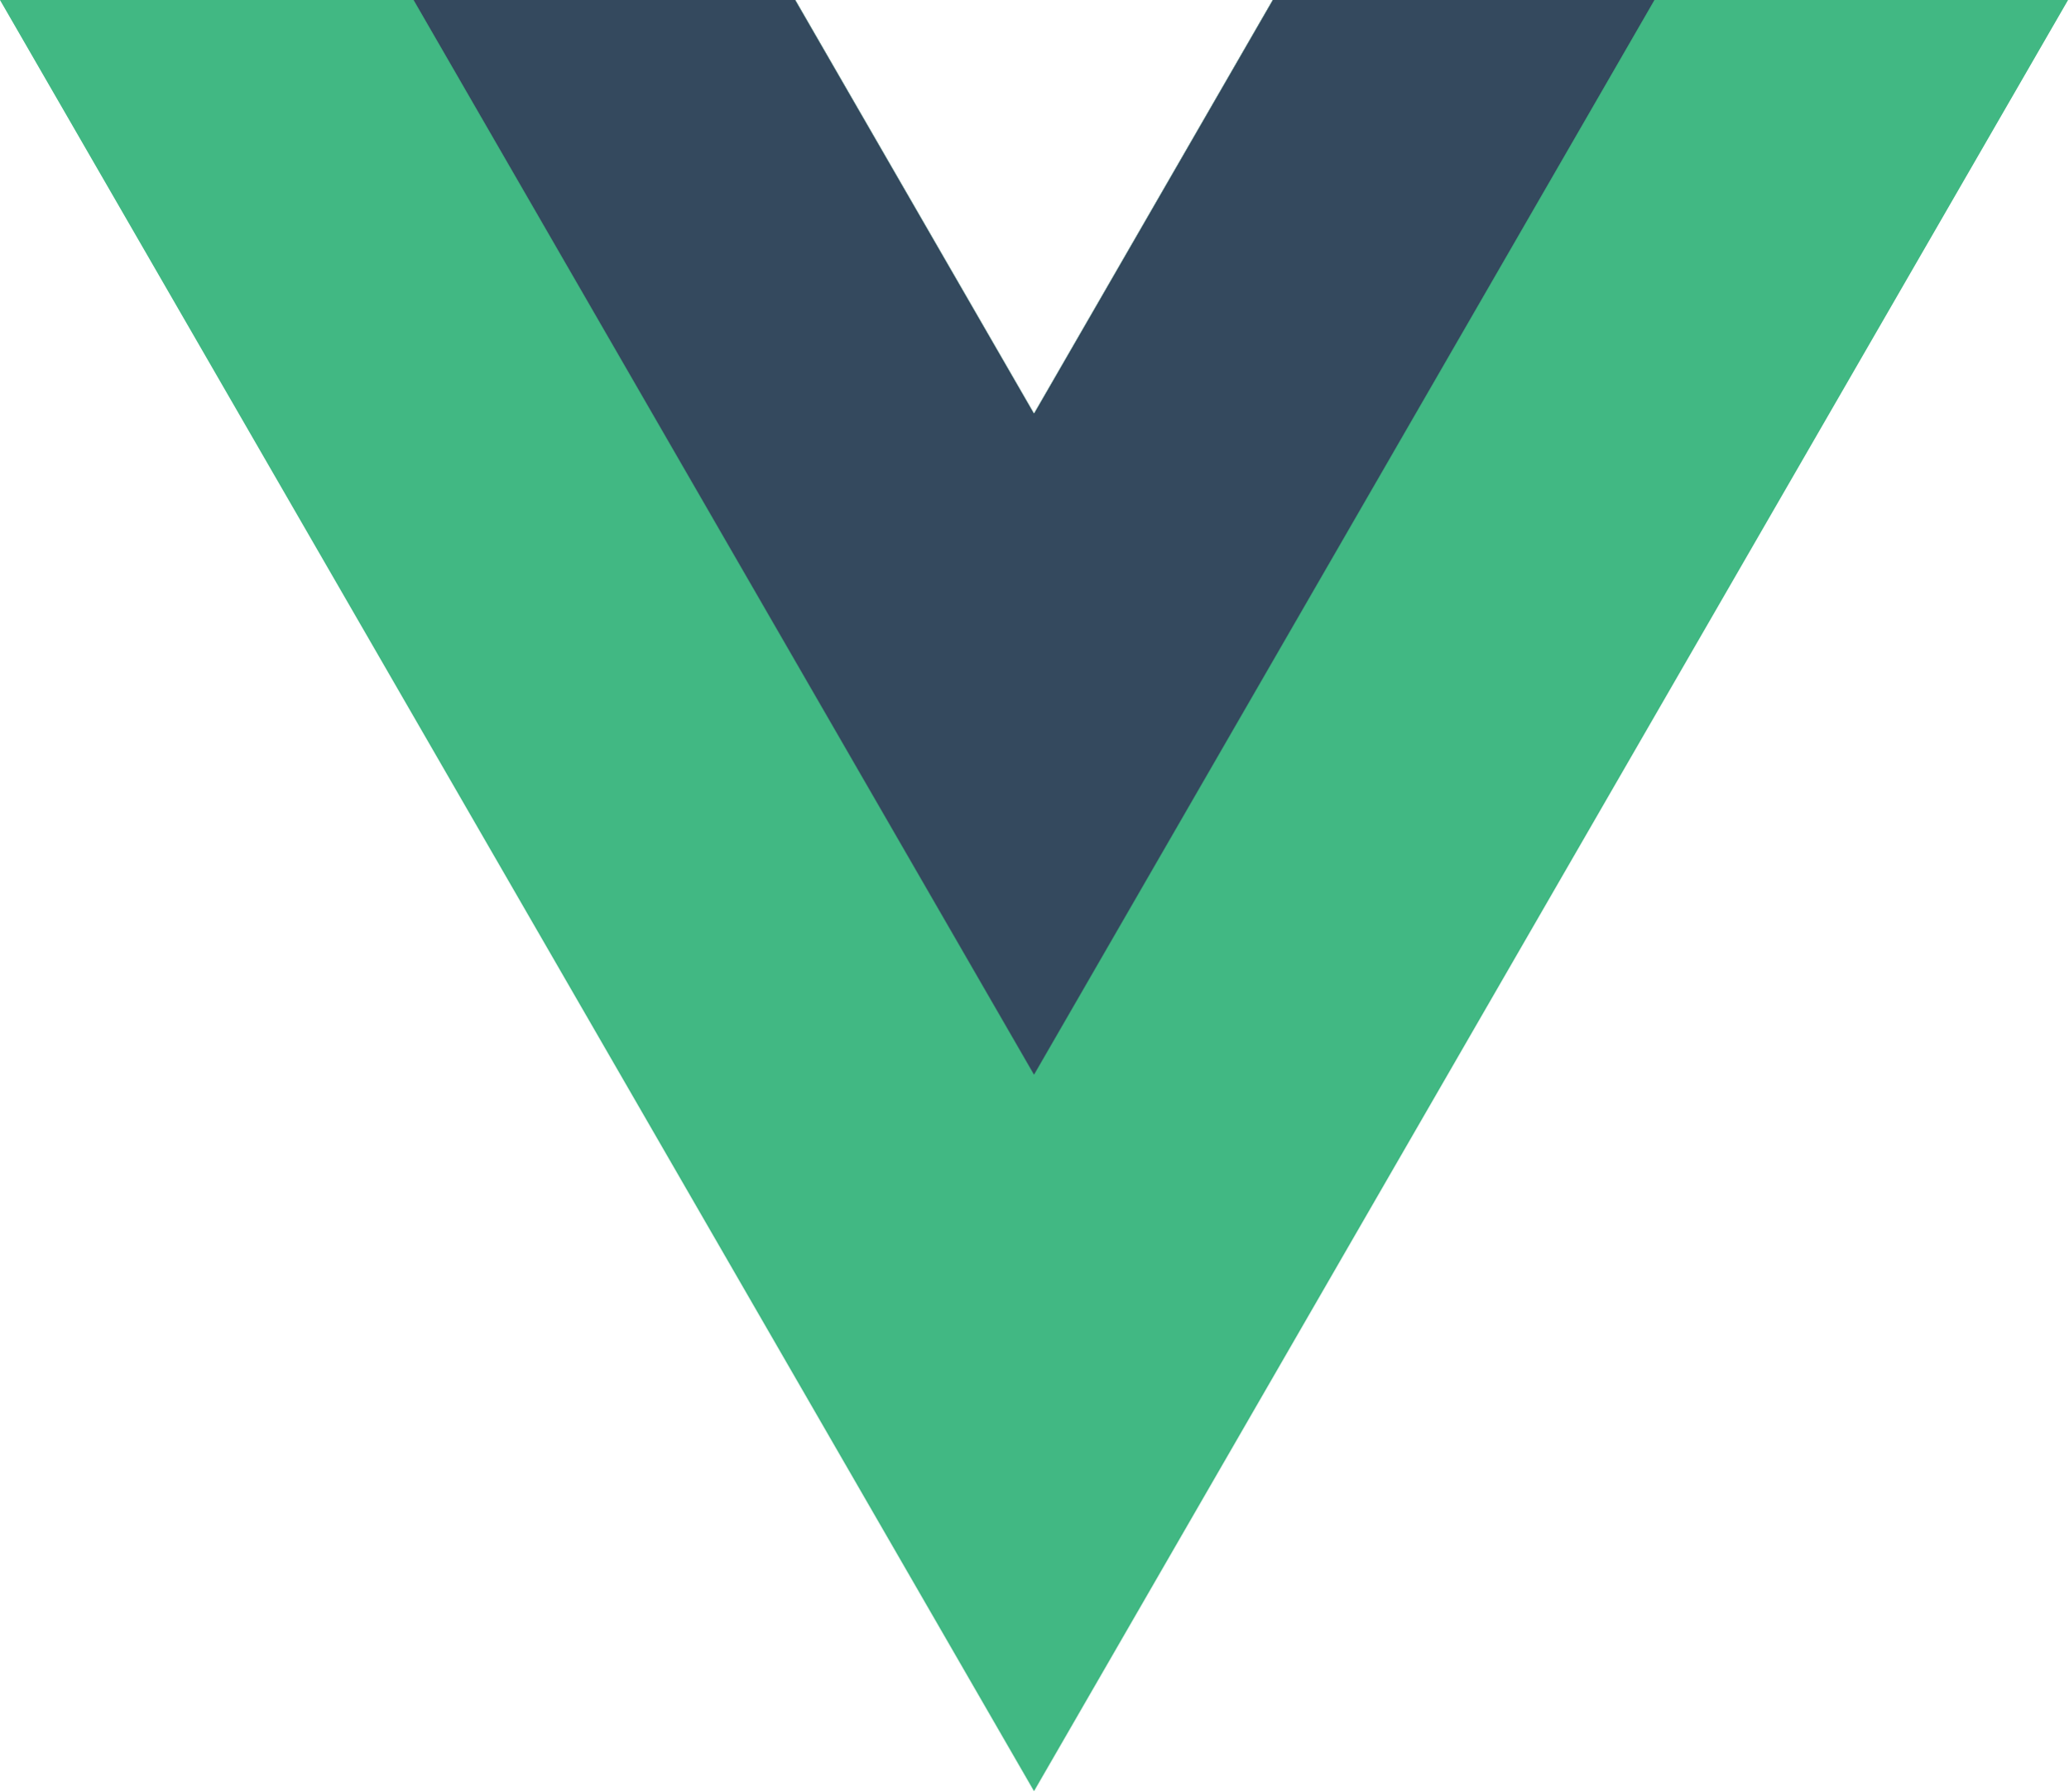
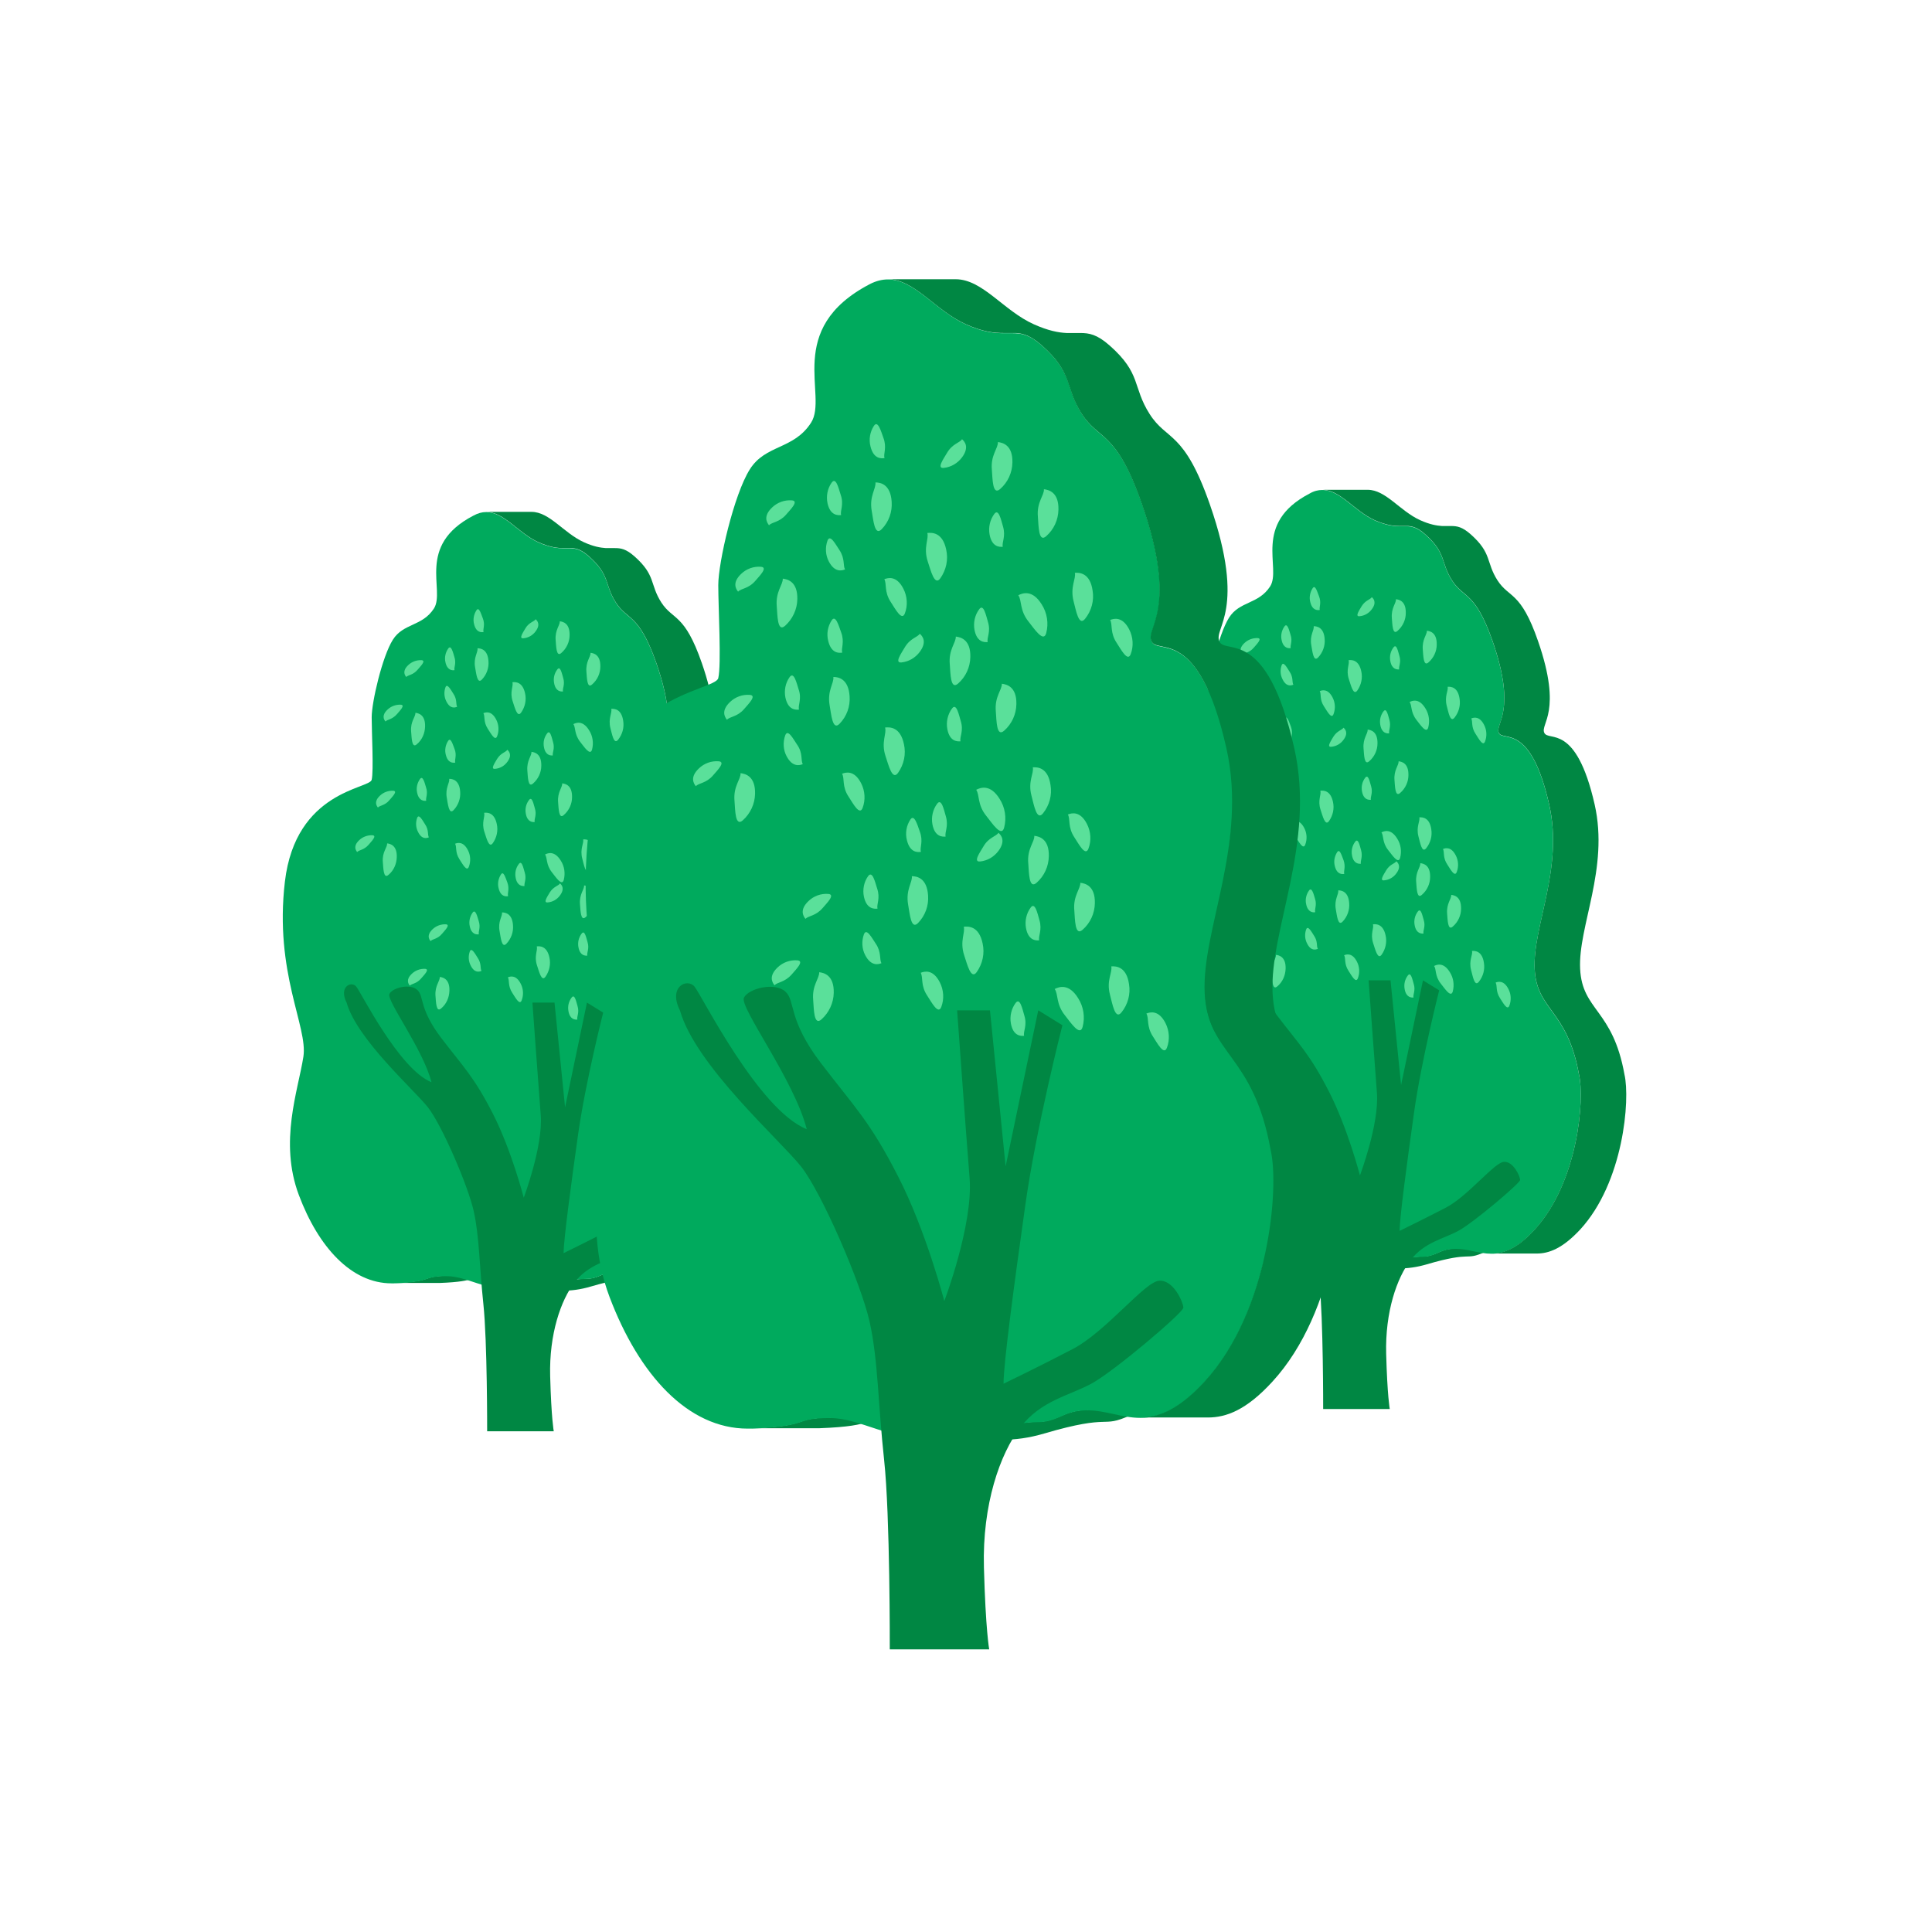
- <svg xmlns="http://www.w3.org/2000/svg" viewBox="0 0 261.76 226.69">
-   <path d="M161.096.001l-30.225 52.351L100.647.001H-.005l130.877 226.688L261.749.001z" fill="#41b883" />
-   <path d="M161.096.001l-30.225 52.351L100.647.001H52.346l78.526 136.01L209.398.001z" fill="#34495e" />
+ <svg xmlns="http://www.w3.org/2000/svg" t="1734759901433" class="icon" viewBox="0 0 1024 1024" version="1.1" p-id="25156" width="200" height="200">
+   <path d="M236.9 676.2H261c-13.5 0-6.2 3-28 3.8H207.6h1.3c21.8-0.8 14.5-3.8 28-3.8zM328.4 673.5h24.1c-2.7 0-5.6 0.5-8.7 1.9-10.8 4.9-6.1-0.7-30.7 6.5-5.4 1.6-10.3 2.2-14.8 2.2h-24.1c4.5 0 9.4-0.6 14.8-2.2 24.6-7.2 19.9-1.6 30.7-6.5 3.1-1.4 5.9-1.9 8.7-1.9z" fill="#008743" p-id="25157" />
+   <path d="M257.6 271.4c9.6 0 17 11.2 27.8 16.1 6.2 2.7 10.1 3.1 13.3 3.1h3.1c3.2 0 6 0.5 10.4 4.4 11.4 10.1 8 14.7 14.2 24.4 6.2 9.7 12.2 5.6 21.5 32.2 13.1 37.7 1.1 43.8 3.3 48.6 2.2 4.8 16.8-5.7 26.7 38 7.7 34-8.8 64.6-7.7 87.1 1.1 22.2 17.3 21.3 23.5 56 3.1 13.3-0.6 57.2-23.5 82.2-9.3 10.2-16.5 12.7-23 12.7-3.3 0-6.4-0.7-9.5-1.3-3.1-0.7-6.1-1.3-9.4-1.3-2.7 0-5.6 0.5-8.7 1.9-10.8 4.9-6.1-0.7-30.7 6.5-5.4 1.6-10.3 2.2-14.8 2.2-16 0-26.8-7.8-37.3-7.8-13.5 0-6.2 3-28 3.8h-1.3c-21.2 0-38.7-19.1-49.1-46.8-10.6-28.2-0.4-55.4 2.4-73.3 2.5-15.9-15.5-44.4-9.8-92.8 5.7-48.4 44.9-49.1 46-54 1.1-4.8 0-25 0-33.1 0-8.1 5.6-32.2 11.2-41.1 5.6-8.9 15.6-7 21.8-16.6 6.2-9.7-9.7-33.3 20.9-49.2 2.4-1.3 4.6-1.9 6.7-1.9z" fill="#00AA5D" p-id="25158" />
+   <path d="M417.8 581.2c-6.2-34.7-22.4-33.7-23.5-56-1.1-22.5 15.4-53.1 7.7-87.1-9.9-43.6-24.4-33.1-26.7-38-2.2-4.8 9.8-10.9-3.3-48.6-9.2-26.6-15.3-22.6-21.5-32.2-6.2-9.7-2.8-14.3-14.2-24.4-4.5-4-7.3-4.4-10.4-4.4h-4.8c-2.9-0.2-6.5-0.8-11.6-3.1-10.8-4.9-18.2-16.1-27.8-16.1h-24.1c9.6 0 17 11.2 27.8 16.1 6.2 2.7 10.1 3.1 13.3 3.1h4.5c2.6 0.2 5.2 1 9 4.4 11.4 10.1 8 14.7 14.2 24.4 6.2 9.7 12.2 5.6 21.5 32.2 13.1 37.7 1.1 43.8 3.3 48.6 2.2 4.8 16.8-5.7 26.7 38 7.7 34-8.8 64.6-7.7 87.1 1.1 22.2 17.3 21.3 23.5 56 3.1 13.3-0.6 57.2-23.5 82.2-9.3 10.2-16.5 12.7-23 12.7h24.1c6.4 0 13.6-2.6 23-12.7 22.9-25 26.6-68.9 23.5-82.2z" fill="#008743" p-id="25159" />
+   <path d="M220.2 377.8c1.7 0.2 5.3 1.1 5.1 7.3-0.1 3.6-1.6 7.1-4.4 9.4-2.7 2.4-2.7-3.6-3-6.9-0.4-5.2 2.3-7.5 2.3-9.8z m32.9-34.2c1.7 0 5.4 0.6 5.8 6.8 0.3 3.6-1 7.2-3.5 9.8-2.5 2.6-3-3.4-3.6-6.6-0.9-5.1 1.6-7.8 1.3-10z m18.5 18c1.7-0.2 5.4-0.2 6.7 5.9 0.8 3.5 0 7.2-2.1 10.2-2.1 2.9-3.4-2.9-4.5-6.1-1.6-4.9 0.5-7.8-0.1-10z m25.1-32.3c1.7 0.2 5.3 1 5.2 7.3 0 3.6-1.6 7.1-4.4 9.5-2.7 2.4-2.7-3.6-3-6.9-0.4-5.3 2.3-7.7 2.2-9.9zM313 346c1.7 0.2 5.3 1 5.2 7.3 0 3.6-1.6 7.1-4.4 9.5-2.7 2.4-2.7-3.6-3-6.9-0.4-5.3 2.3-7.7 2.2-9.9z m11 29.7c1.7-0.1 5.4 0.1 6.3 6.3 0.6 3.6-0.4 7.2-2.7 10.1-2.3 2.8-3.2-3.1-4.1-6.3-1.2-5.1 1-7.9 0.5-10.1z m-20.1 8.1c1.5-0.8 5-2.1 8.3 3.2 2 3.1 2.5 6.8 1.6 10.3-1 3.5-4.2-1.5-6.3-4.1-3.2-4.1-2.3-7.6-3.6-9.4z m32.6 8.7c1.4-0.6 4.4-1.3 6.8 3.4 1.4 2.7 1.6 5.9 0.5 8.8-1.1 2.9-3.4-1.6-5-4-2.4-3.7-1.3-6.6-2.3-8.2zM256.2 378c1.4-0.6 4.4-1.3 6.8 3.4 1.4 2.7 1.6 5.9 0.5 8.8-1.1 2.9-3.4-1.6-5-4-2.4-3.7-1.3-6.5-2.3-8.2z m-51.9 4.4c-0.8-1-2.2-3.2 1.1-6.3 1.9-1.8 4.4-2.7 7-2.6 2.6 0.2-0.5 3.2-2 5-2.5 2.9-5.1 2.8-6.1 3.9z m11-23.6c-0.8-1-2.2-3.2 1.1-6.3 1.9-1.8 4.4-2.7 7-2.6 2.6 0.2-0.5 3.2-2 5-2.4 2.9-5 2.8-6.1 3.9z m25.6-3.6c-1.2 0.2-3.9 0.1-4.8-4.2-0.6-2.5 0-5.2 1.5-7.3 1.5-2.1 2.5 2.1 3.2 4.4 1.2 3.5-0.3 5.6 0.1 7.1z m1.4 19.4c-1.2 0.5-3.7 1.2-5.7-2.8-1.2-2.3-1.4-5-0.5-7.5 0.9-2.4 2.9 1.4 4.2 3.4 2.1 3.1 1.2 5.5 2 6.9z m14-39.6c-1.2 0.2-3.9 0.3-5-4.1-0.7-2.5-0.2-5.2 1.2-7.4s2.5 2 3.4 4.2c1.4 3.6-0.1 5.7 0.4 7.3z m27.6-6.8c0.9 0.8 2.7 2.8 0 6.4-1.5 2.1-3.9 3.5-6.5 3.7-2.6 0.3-0.1-3.2 1.1-5.3 1.9-3.2 4.5-3.4 5.4-4.8z m14.5 38.3c-1.2 0.1-3.9 0-4.7-4.4-0.5-2.6 0.1-5.2 1.7-7.3 1.6-2.1 2.4 2.2 3.1 4.5 1.1 3.6-0.5 5.6-0.1 7.2z m-5.4 33.9c-1.2 0.1-3.9 0-4.7-4.4-0.5-2.6 0.1-5.2 1.7-7.3 1.6-2.1 2.4 2.2 3.1 4.5 1.1 3.6-0.4 5.6-0.1 7.2z m0 0M205.2 447c1.7 0.2 5.3 1.1 5.1 7.3-0.1 3.6-1.6 7.1-4.4 9.4-2.7 2.4-2.7-3.6-3-6.9-0.4-5.2 2.4-7.6 2.3-9.8z m32.9-34.2c1.7 0 5.4 0.6 5.8 6.8 0.3 3.6-1 7.2-3.5 9.8-2.5 2.6-3-3.4-3.6-6.6-0.9-5.2 1.6-7.8 1.3-10z m18.5 18c1.7-0.2 5.4-0.2 6.7 5.9 0.8 3.5 0 7.2-2.1 10.2-2.1 2.9-3.4-2.9-4.5-6.1-1.6-4.9 0.5-7.9-0.1-10z m25.1-32.3c1.7 0.2 5.3 1 5.2 7.3 0 3.6-1.6 7.1-4.4 9.5-2.7 2.4-2.7-3.6-3-6.9-0.4-5.3 2.3-7.7 2.2-9.9z m16.3 16.7c1.7 0.2 5.3 1 5.2 7.3 0 3.6-1.6 7.1-4.4 9.5-2.7 2.4-2.7-3.6-3-6.9-0.4-5.3 2.3-7.7 2.2-9.9z m11.1 29.7c1.7-0.1 5.4 0.1 6.3 6.3 0.6 3.6-0.4 7.2-2.7 10.1-2.3 2.8-3.2-3.1-4.1-6.3-1.3-5.1 0.9-7.9 0.5-10.1z m-20.2 8c1.5-0.8 5-2.1 8.3 3.2 2 3.1 2.5 6.8 1.6 10.3-1 3.5-4.2-1.5-6.3-4.1-3.2-4.1-2.3-7.5-3.6-9.4z m32.6 8.8c1.4-0.6 4.4-1.3 6.8 3.4 1.4 2.7 1.6 5.9 0.5 8.8-1.1 2.9-3.4-1.6-5-4-2.4-3.7-1.3-6.6-2.3-8.2z m-80.3-14.5c1.4-0.6 4.4-1.3 6.8 3.4 1.4 2.7 1.6 5.9 0.5 8.8-1.1 2.9-3.4-1.6-5-4-2.4-3.7-1.3-6.6-2.3-8.2z m-51.9 4.4c-0.8-1-2.2-3.2 1.1-6.3 1.9-1.8 4.4-2.7 7-2.6 2.6 0.2-0.5 3.2-2 5-2.5 2.9-5 2.7-6.1 3.9z m11-23.6c-0.8-1-2.2-3.2 1.1-6.3 1.9-1.8 4.4-2.7 7-2.6 2.6 0.2-0.5 3.2-2 5-2.4 2.9-5 2.7-6.1 3.9z m25.6-3.6c-1.2 0.2-3.9 0.1-4.8-4.2-0.6-2.5 0-5.2 1.5-7.3 1.5-2.1 2.5 2.1 3.2 4.4 1.2 3.4-0.3 5.6 0.1 7.1z m1.4 19.4c-1.2 0.5-3.7 1.2-5.7-2.8-1.2-2.3-1.4-5-0.5-7.5 0.9-2.4 2.9 1.4 4.2 3.4 2.1 3.1 1.2 5.5 2 6.9z m14-39.6c-1.2 0.2-3.9 0.3-5-4.1-0.7-2.5-0.2-5.2 1.2-7.4s2.5 2 3.4 4.2c1.4 3.6-0.1 5.7 0.4 7.3z m27.6-6.8c0.9 0.8 2.7 2.8 0 6.4-1.5 2.1-3.9 3.5-6.5 3.7-2.6 0.3-0.1-3.2 1.1-5.3 2-3.2 4.5-3.4 5.4-4.8z m14.5 38.3c-1.2 0.1-3.9 0-4.7-4.4-0.5-2.6 0.1-5.2 1.7-7.3 1.6-2.1 2.4 2.2 3.1 4.5 1.1 3.5-0.5 5.6-0.1 7.2z m-5.4 33.9c-1.2 0.1-3.9 0-4.7-4.4-0.5-2.6 0.1-5.2 1.7-7.3 1.6-2.1 2.4 2.2 3.1 4.5 1.1 3.5-0.4 5.6-0.1 7.2z m0 0M233.1 517.8c1.7 0.2 5.3 1.1 5.1 7.3-0.1 3.6-1.6 7.1-4.4 9.4-2.7 2.4-2.7-3.6-3-6.9-0.3-5.2 2.4-7.6 2.3-9.8z m33-34.2c1.7 0 5.4 0.6 5.8 6.8 0.3 3.6-1 7.2-3.5 9.8-2.5 2.6-3-3.4-3.6-6.6-1-5.2 1.5-7.8 1.3-10z m18.4 18c1.7-0.2 5.4-0.2 6.7 5.9 0.8 3.5 0 7.2-2.1 10.2-2.1 2.9-3.4-2.9-4.5-6.1-1.6-4.9 0.5-7.8-0.1-10z m25.1-32.3c1.7 0.2 5.3 1 5.2 7.3 0 3.6-1.6 7.1-4.4 9.5-2.7 2.4-2.7-3.6-3-6.9-0.4-5.3 2.3-7.7 2.2-9.9zM326 486c1.7 0.2 5.3 1 5.2 7.3 0 3.6-1.6 7.1-4.4 9.5-2.7 2.4-2.7-3.6-3-6.9-0.4-5.3 2.3-7.7 2.2-9.9z m11 29.7c1.7-0.1 5.4 0.1 6.3 6.3 0.6 3.6-0.4 7.2-2.7 10.1-2.3 2.8-3.2-3.1-4.1-6.3-1.3-5.1 1-7.9 0.5-10.1z m-20.1 8.1c1.5-0.8 5-2.1 8.3 3.2 2 3.1 2.5 6.8 1.6 10.3-1 3.5-4.2-1.5-6.3-4.1-3.3-4.2-2.3-7.6-3.6-9.4z m32.6 8.7c1.4-0.6 4.4-1.3 6.8 3.4 1.4 2.7 1.6 5.9 0.5 8.8-1.1 2.9-3.4-1.6-5-4-2.4-3.7-1.4-6.6-2.3-8.2zM269.2 518c1.4-0.6 4.4-1.3 6.8 3.4 1.4 2.7 1.6 5.9 0.5 8.8-1.1 2.9-3.4-1.6-5-4-2.4-3.7-1.4-6.6-2.3-8.2z m-52 4.4c-0.8-1-2.2-3.2 1.1-6.3 1.9-1.8 4.4-2.7 7-2.6 2.6 0.2-0.5 3.2-2 5-2.4 2.9-5 2.8-6.1 3.9z m11-23.6c-0.8-1-2.2-3.2 1.1-6.3 1.9-1.8 4.4-2.7 7-2.6 2.6 0.2-0.5 3.2-2 5-2.4 2.9-5 2.7-6.1 3.9z m25.6-3.6c-1.2 0.2-3.9 0.1-4.8-4.2-0.6-2.5 0-5.2 1.5-7.3 1.5-2.1 2.5 2.1 3.2 4.4 1.2 3.5-0.3 5.6 0.1 7.1z m1.4 19.4c-1.2 0.5-3.7 1.2-5.7-2.8-1.2-2.3-1.4-5-0.5-7.5 0.9-2.4 2.9 1.4 4.2 3.4 2.1 3.1 1.2 5.5 2 6.9z m14.1-39.6c-1.2 0.2-3.9 0.3-5-4.1-0.7-2.5-0.2-5.2 1.2-7.4s2.5 2 3.4 4.2c1.3 3.6-0.1 5.7 0.4 7.3z m27.5-6.8c0.9 0.8 2.7 2.8 0 6.4-1.5 2.1-3.9 3.5-6.5 3.7-2.6 0.3-0.1-3.2 1.1-5.3 2-3.2 4.6-3.4 5.4-4.8z m14.5 38.3c-1.2 0.1-3.9 0-4.7-4.4-0.5-2.6 0.1-5.2 1.7-7.3 1.6-2.1 2.4 2.2 3.1 4.5 1.1 3.6-0.5 5.6-0.1 7.2z m-5.3 33.9c-1.2 0.1-3.9 0-4.7-4.4-0.5-2.6 0.1-5.2 1.7-7.3 1.6-2.1 2.4 2.2 3.1 4.5 1.1 3.6-0.5 5.6-0.1 7.2z m0 0" fill="#5AE09A" p-id="25160" />
+   <path d="M277.6 634.8s10.3-27.3 9-43.8c-1.3-16.5-4.4-59.6-4.4-59.6h11.7l5.6 55.5 11.6-55.5 8.6 5.3s-9.4 36.9-13.3 64.6c-3.9 27.7-7.6 55.6-7.7 62.9 0 0 12.5-6.1 24.5-12.3 11.9-6.2 25.7-24 30.8-24.3 5.1-0.3 8.6 7.8 8.6 9.6 0 1.7-24.8 22.7-32.8 27-8 4.3-17.9 6-25.2 15.4-7.3 9.4-13.6 27.5-13 49.8 0.6 22.3 1.9 29.2 1.9 29.2h-35.3s0.1-47.6-2-67.4c-2.1-19.7-2.1-35.7-5.1-49.2-3-13.5-16.9-45.7-24.3-55.1-7.4-9.4-37.5-35.9-43.1-55.5-4.3-8.5 2.6-11.6 5.1-8.5 2.6 3.1 22.7 43.8 39.9 50.7-4.5-17.6-24-43.3-22.3-46.8 1.7-3.4 11.1-5.6 14.8-2.1 3.7 3.4 0.7 9.7 12.7 25.5 12 15.7 17.3 20.5 27.3 40 9.9 19.4 16.4 44.6 16.4 44.6z m0 0" fill="#008743" p-id="25161" />
+   <path d="M680.1 664.5h24.1c-13.5 0-6.2 3-28 3.8H650.8h1.3c21.8-0.8 14.5-3.8 28-3.8zM771.6 661.7h24.1c-2.7 0-5.6 0.5-8.7 1.9-10.8 4.9-6.1-0.7-30.7 6.5-5.4 1.6-10.3 2.2-14.8 2.2h-24.1c4.5 0 9.4-0.6 14.8-2.2 24.6-7.2 19.9-1.6 30.7-6.5 3.1-1.4 5.9-1.9 8.7-1.9z" fill="#008743" p-id="25162" />
+   <path d="M700.8 259.7c9.6 0 17 11.2 27.8 16.1 6.2 2.7 10.1 3.1 13.3 3.1h3.1c3.2 0 6 0.5 10.4 4.4 11.4 10.1 8 14.7 14.2 24.4 6.2 9.7 12.2 5.6 21.5 32.2 13.1 37.7 1.1 43.8 3.3 48.6 2.2 4.8 16.8-5.7 26.7 38 7.7 34-8.8 64.6-7.7 87.1 1.1 22.2 17.3 21.3 23.5 56 3.1 13.3-0.6 57.2-23.5 82.2-9.3 10.2-16.5 12.7-23 12.7-3.3 0-6.4-0.7-9.5-1.3-3.1-0.7-6.1-1.3-9.4-1.3-2.7 0-5.6 0.5-8.7 1.9-10.8 4.9-6.1-0.7-30.7 6.5-5.4 1.6-10.3 2.2-14.8 2.2-16 0-26.8-7.8-37.3-7.8-13.5 0-6.2 3-28 3.8h-1.3c-21.2 0-38.7-19.1-49.1-46.8-10.6-28.2-0.4-55.4 2.4-73.3 2.5-15.9-15.5-44.4-9.8-92.8 5.7-48.4 44.9-49.1 46-54 1.1-4.8 0-25 0-33.1 0-8.1 5.6-32.2 11.2-41.1 5.6-8.9 15.6-7 21.8-16.6 6.2-9.7-9.7-33.3 20.9-49.2 2.4-1.4 4.6-1.9 6.7-1.9z" fill="#00AA5D" p-id="25163" />
+   <path d="M861 569.5c-6.2-34.7-22.4-33.7-23.5-56-1.1-22.5 15.4-53.1 7.7-87.1-9.9-43.6-24.4-33.1-26.7-38-2.2-4.8 9.8-10.9-3.3-48.6-9.2-26.6-15.3-22.6-21.5-32.2-6.2-9.7-2.8-14.3-14.2-24.4-4.5-4-7.3-4.4-10.4-4.4h-4.8c-2.9-0.2-6.5-0.8-11.6-3.1-10.8-4.9-18.2-16.1-27.8-16.1h-24.1c9.6 0 17 11.2 27.8 16.1 6.2 2.7 10.1 3.1 13.3 3.1h4.5c2.6 0.2 5.2 1 9 4.4 11.4 10.1 8 14.7 14.2 24.4 6.2 9.7 12.2 5.6 21.5 32.2 13.1 37.7 1.1 43.8 3.3 48.6 2.2 4.8 16.8-5.7 26.7 38 7.7 34-8.8 64.6-7.7 87.1 1.1 22.2 17.3 21.3 23.5 56 3.1 13.3-0.6 57.2-23.5 82.2-9.3 10.2-16.5 12.7-23 12.7h24.1c6.4 0 13.6-2.6 23-12.7 23-25 26.6-68.9 23.5-82.2z" fill="#008743" p-id="25164" />
+   <path d="M663.4 366.1c1.7 0.2 5.3 1.1 5.1 7.3-0.1 3.6-1.6 7.1-4.4 9.4-2.7 2.4-2.7-3.6-3-6.9-0.4-5.2 2.4-7.6 2.3-9.8z m32.9-34.2c1.7 0 5.4 0.6 5.8 6.8 0.3 3.6-1 7.2-3.5 9.8-2.5 2.6-3-3.4-3.6-6.6-0.9-5.2 1.6-7.8 1.3-10z m18.5 18c1.7-0.2 5.4-0.2 6.7 5.9 0.8 3.5 0 7.2-2.1 10.2-2.1 2.9-3.4-2.9-4.5-6.1-1.6-4.9 0.5-7.8-0.1-10z m25.1-32.3c1.7 0.2 5.3 1 5.2 7.3 0 3.6-1.6 7.1-4.4 9.5-2.7 2.4-2.7-3.6-3-6.9-0.4-5.3 2.3-7.7 2.2-9.9z m16.4 16.7c1.7 0.2 5.3 1 5.2 7.3 0 3.6-1.6 7.1-4.4 9.5-2.7 2.4-2.7-3.6-3-6.9-0.4-5.3 2.2-7.7 2.2-9.9z m11 29.7c1.7-0.1 5.4 0.1 6.3 6.3 0.6 3.6-0.4 7.2-2.7 10.1-2.3 2.8-3.2-3.1-4.1-6.3-1.3-5.1 0.9-7.9 0.5-10.1z m-20.2 8.1c1.5-0.8 5-2.1 8.3 3.2 2 3.1 2.5 6.8 1.6 10.3-1 3.5-4.2-1.5-6.3-4.1-3.2-4.2-2.2-7.6-3.6-9.4z m32.7 8.7c1.4-0.6 4.4-1.3 6.8 3.4 1.4 2.7 1.6 5.9 0.5 8.8-1.1 2.9-3.4-1.6-5-4-2.5-3.7-1.4-6.6-2.3-8.2z m-80.3-14.5c1.4-0.6 4.4-1.3 6.8 3.4 1.4 2.7 1.6 5.9 0.5 8.8-1.1 2.9-3.4-1.6-5-4-2.5-3.7-1.4-6.6-2.3-8.2z m-52 4.4c-0.8-1-2.2-3.2 1.1-6.3 1.9-1.8 4.4-2.7 7-2.6 2.6 0.2-0.5 3.2-2 5-2.5 2.9-5 2.8-6.1 3.9z m11-23.6c-0.8-1-2.2-3.2 1.1-6.3 1.9-1.8 4.4-2.7 7-2.6 2.6 0.2-0.5 3.2-2 5-2.4 2.9-5 2.7-6.1 3.9z m25.6-3.6c-1.2 0.2-3.9 0.1-4.8-4.2-0.6-2.5 0-5.2 1.5-7.3 1.5-2.1 2.5 2.1 3.2 4.4 1.2 3.5-0.3 5.6 0.1 7.1z m1.4 19.4c-1.2 0.5-3.7 1.2-5.7-2.8-1.2-2.3-1.4-5-0.5-7.5 0.9-2.4 2.9 1.4 4.2 3.4 2.1 3.1 1.2 5.5 2 6.9z m14-39.6c-1.2 0.2-3.9 0.3-5-4.1-0.7-2.5-0.2-5.2 1.2-7.4s2.5 2 3.4 4.2c1.4 3.6 0 5.7 0.4 7.3z m27.6-6.8c0.9 0.8 2.7 2.8 0 6.4-1.5 2.1-3.9 3.5-6.5 3.7-2.6 0.3-0.1-3.2 1.1-5.3 2-3.2 4.5-3.4 5.4-4.8z m14.5 38.3c-1.2 0.1-3.9 0-4.7-4.4-0.5-2.6 0.1-5.2 1.7-7.3 1.6-2.1 2.4 2.2 3.1 4.5 1.1 3.6-0.5 5.6-0.1 7.2z m-5.3 33.9c-1.2 0.1-3.9 0-4.7-4.4-0.5-2.6 0.1-5.2 1.7-7.3 1.6-2.1 2.4 2.2 3.1 4.5 1 3.6-0.5 5.6-0.1 7.2z m0 0M648.4 435.3c1.7 0.2 5.3 1.1 5.1 7.3-0.1 3.6-1.6 7.1-4.4 9.4-2.7 2.4-2.7-3.6-3-6.9-0.3-5.2 2.4-7.6 2.3-9.8z m32.9-34.2c1.7 0 5.4 0.6 5.8 6.8 0.3 3.6-1 7.2-3.5 9.8-2.5 2.6-3-3.4-3.6-6.6-0.9-5.2 1.6-7.8 1.3-10z m18.5 18c1.7-0.2 5.4-0.2 6.7 5.9 0.8 3.5 0 7.2-2.1 10.2-2.1 2.9-3.4-2.9-4.5-6.1-1.6-4.9 0.5-7.9-0.1-10z m25.1-32.4c1.7 0.2 5.3 1 5.2 7.3 0 3.6-1.6 7.1-4.4 9.5-2.7 2.4-2.7-3.6-3-6.9-0.4-5.3 2.3-7.6 2.2-9.9z m16.4 16.8c1.7 0.2 5.3 1 5.2 7.3 0 3.6-1.6 7.1-4.4 9.5-2.7 2.4-2.7-3.6-3-6.9-0.4-5.3 2.3-7.7 2.2-9.9z m11 29.7c1.7-0.1 5.4 0.1 6.3 6.3 0.6 3.6-0.4 7.2-2.7 10.1-2.3 2.8-3.2-3.1-4.1-6.3-1.3-5.1 0.9-7.9 0.5-10.1z m-20.1 8c1.5-0.8 5-2.1 8.3 3.2 2 3.1 2.5 6.8 1.6 10.3-1 3.5-4.2-1.5-6.3-4.1-3.3-4.1-2.3-7.6-3.6-9.4z m32.6 8.8c1.4-0.6 4.4-1.3 6.8 3.4 1.4 2.7 1.6 5.9 0.5 8.8-1.1 2.9-3.4-1.6-5-4-2.5-3.7-1.4-6.6-2.3-8.2z m-80.3-14.5c1.4-0.6 4.4-1.3 6.8 3.4 1.4 2.7 1.6 5.9 0.5 8.8-1.1 2.9-3.4-1.6-5-4-2.5-3.7-1.4-6.6-2.3-8.2z m-52 4.4c-0.8-1-2.2-3.2 1.1-6.3 1.9-1.8 4.4-2.7 7-2.6 2.6 0.2-0.5 3.2-2 5-2.4 2.9-5 2.7-6.1 3.9z m11-23.6c-0.8-1-2.2-3.2 1.1-6.3 1.9-1.8 4.4-2.7 7-2.6 2.6 0.2-0.5 3.2-2 5-2.4 2.9-5 2.7-6.1 3.9z m25.6-3.6c-1.2 0.2-3.9 0.1-4.8-4.2-0.6-2.5 0-5.2 1.5-7.3 1.5-2.1 2.5 2.1 3.2 4.4 1.2 3.4-0.3 5.5 0.1 7.1z m1.4 19.3c-1.2 0.5-3.7 1.2-5.7-2.8-1.2-2.3-1.4-5-0.5-7.5 0.9-2.4 2.9 1.4 4.2 3.4 2.1 3.1 1.2 5.6 2 6.9z m14.1-39.6c-1.2 0.2-3.9 0.3-5-4.1-0.7-2.5-0.2-5.2 1.2-7.4s2.5 2 3.4 4.2c1.3 3.6-0.1 5.8 0.4 7.3z m27.5-6.7c0.9 0.8 2.7 2.8 0 6.4-1.5 2.1-3.9 3.5-6.5 3.7-2.6 0.3-0.1-3.2 1.1-5.3 2-3.2 4.5-3.5 5.4-4.8z m14.5 38.2c-1.2 0.1-3.9 0-4.7-4.4-0.5-2.6 0.1-5.2 1.7-7.3 1.6-2.1 2.4 2.2 3.1 4.5 1.1 3.6-0.5 5.7-0.1 7.2z m-5.3 33.9c-1.2 0.1-3.9 0-4.7-4.4-0.5-2.6 0.1-5.2 1.7-7.3 1.6-2.1 2.4 2.2 3.1 4.5 1 3.6-0.5 5.7-0.1 7.2z m0 0M676.3 506.1c1.7 0.2 5.3 1.1 5.1 7.3-0.1 3.6-1.6 7.1-4.4 9.4-2.7 2.4-2.7-3.6-3-6.9-0.3-5.2 2.4-7.6 2.3-9.8z m33-34.2c1.7 0 5.4 0.6 5.8 6.8 0.3 3.6-1 7.2-3.5 9.8-2.5 2.6-3-3.4-3.6-6.6-0.9-5.2 1.6-7.8 1.3-10z m18.4 18c1.7-0.2 5.4-0.2 6.7 5.9 0.8 3.5 0 7.2-2.1 10.2-2.1 2.9-3.4-2.9-4.5-6.1-1.6-4.9 0.5-7.9-0.1-10z m25.1-32.4c1.7 0.2 5.3 1 5.2 7.3 0 3.6-1.6 7.1-4.4 9.5-2.7 2.4-2.7-3.6-3-6.9-0.4-5.3 2.3-7.6 2.2-9.9z m16.4 16.8c1.7 0.2 5.3 1 5.2 7.3 0 3.6-1.6 7.1-4.4 9.5-2.7 2.4-2.7-3.6-3-6.9-0.4-5.3 2.3-7.7 2.2-9.9z m11 29.7c1.7-0.1 5.4 0.1 6.3 6.3 0.6 3.6-0.4 7.2-2.7 10.1-2.3 2.8-3.2-3.1-4.1-6.3-1.3-5.1 1-7.9 0.5-10.1z m-20.1 8c1.5-0.8 5-2.1 8.3 3.2 2 3.1 2.5 6.8 1.6 10.3-1 3.5-4.2-1.5-6.3-4.1-3.3-4.1-2.3-7.6-3.6-9.4z m32.6 8.8c1.4-0.6 4.4-1.3 6.8 3.4 1.4 2.7 1.6 5.9 0.5 8.8-1.1 2.9-3.4-1.6-5-4-2.4-3.7-1.3-6.6-2.3-8.2z m-80.3-14.5c1.4-0.6 4.4-1.3 6.8 3.4 1.4 2.7 1.6 5.9 0.5 8.8-1.1 2.9-3.4-1.6-5-4-2.4-3.7-1.3-6.6-2.3-8.2z m-52 4.4c-0.8-1-2.2-3.2 1.1-6.3 1.9-1.8 4.4-2.7 7-2.6 2.6 0.2-0.5 3.2-2 5-2.4 2.9-5 2.7-6.1 3.9z m11.1-23.6c-0.8-1-2.2-3.2 1.1-6.3 1.9-1.8 4.4-2.7 7-2.6 2.6 0.2-0.5 3.2-2 5-2.5 2.9-5.1 2.7-6.1 3.9z m25.6-3.6c-1.2 0.2-3.9 0.1-4.8-4.2-0.6-2.5 0-5.2 1.5-7.3 1.5-2.1 2.5 2.1 3.2 4.4 1.1 3.4-0.4 5.5 0.1 7.1z m1.4 19.4c-1.2 0.5-3.7 1.2-5.7-2.8-1.2-2.3-1.4-5-0.5-7.5 0.9-2.4 2.9 1.4 4.2 3.4 2.1 3.1 1.1 5.5 2 6.9z m14-39.7c-1.2 0.2-3.9 0.3-5-4.1-0.7-2.5-0.2-5.2 1.2-7.4s2.5 2 3.4 4.2c1.3 3.7-0.1 5.8 0.4 7.3z m27.6-6.7c0.9 0.8 2.7 2.8 0 6.4-1.5 2.1-3.9 3.5-6.5 3.7-2.6 0.3-0.1-3.2 1.1-5.3 1.9-3.2 4.5-3.5 5.4-4.8z m14.4 38.3c-1.2 0.1-3.9 0-4.7-4.4-0.5-2.6 0.1-5.2 1.7-7.3 1.6-2.1 2.4 2.2 3.1 4.5 1.1 3.5-0.5 5.6-0.1 7.2z m-5.3 33.9c-1.2 0.1-3.9 0-4.7-4.4-0.5-2.6 0.1-5.2 1.7-7.3 1.6-2.1 2.4 2.2 3.1 4.5 1.1 3.5-0.5 5.6-0.1 7.2z m0 0" fill="#5AE09A" p-id="25165" />
+   <path d="M720.8 623s10.3-27.3 9-43.8c-1.3-16.5-4.4-59.6-4.4-59.6H737l5.6 55.5 11.6-55.5 8.6 5.3s-9.4 36.9-13.3 64.6c-3.9 27.7-7.6 55.6-7.7 62.9 0 0 12.5-6.1 24.5-12.3 11.9-6.2 25.7-24 30.8-24.3 5.1-0.3 8.6 7.8 8.6 9.6 0 1.7-24.8 22.7-32.8 27-8 4.3-17.9 6-25.2 15.4-7.3 9.4-13.6 27.5-13 49.8 0.6 22.3 1.9 29.2 1.9 29.2h-35.3s0.1-47.6-2-67.4c-2.1-19.7-2.1-35.7-5.1-49.2-3-13.5-16.9-45.7-24.3-55.1-7.4-9.4-37.5-35.9-43.1-55.5-4.3-8.5 2.6-11.6 5.1-8.5 2.6 3.1 22.7 43.8 39.9 50.7-4.5-17.6-24-43.3-22.3-46.8 1.7-3.4 11.1-5.6 14.8-2.1 3.7 3.4 0.7 9.7 12.7 25.5 12 15.7 17.3 20.5 27.3 40s16.5 44.6 16.5 44.6z m0 0" fill="#008743" p-id="25166" />
+   <path d="M439.8 751.4h36c-20.1 0-9.2 4.4-41.7 5.6h-38 2c32.5-1.1 21.6-5.6 41.7-5.6zM576.2 747.3h36c-4.1 0-8.4 0.7-13 2.8-16.1 7.3-9-1.1-45.8 9.7-8.1 2.4-15.4 3.3-22 3.3h-36c6.7 0 14-0.9 22-3.3 36.7-10.8 29.6-2.4 45.8-9.7 4.6-2 8.9-2.8 13-2.8z" fill="#008743" p-id="25167" />
+   <path d="M470.6 148.1c14.3 0 25.3 16.7 41.5 23.9 9.2 4.1 15.1 4.6 19.9 4.6H536.7c4.7 0 8.9 0.7 15.6 6.6 17 15 12 21.9 21.2 36.3 9.2 14.4 18.2 8.4 32 48.1 19.5 56.3 1.6 65.3 5 72.5 3.3 7.2 25-8.5 39.7 56.6 11.4 50.6-13.1 96.2-11.5 129.8 1.6 33.1 25.8 31.8 35 83.4 4.6 19.8-0.8 85.3-35.1 122.6-13.9 15.1-24.6 19-34.2 19-4.9 0-9.5-1-14.1-2s-9.1-2-13.9-2c-4.1 0-8.4 0.7-13 2.8-16.1 7.3-9-1.1-45.8 9.7-8.1 2.4-15.4 3.3-22 3.3-23.8 0-39.9-11.7-55.6-11.7-20.1 0-9.2 4.4-41.7 5.6h-2c-31.7 0-57.6-28.5-73.2-69.7-15.9-42.1-0.6-82.6 3.6-109.3 3.7-23.7-23.2-66.1-14.6-138.3 8.5-72.1 67-73.3 68.6-80.5 1.7-7.2 0-37.3 0-49.3s8.3-48 16.7-61.3c8.3-13.3 23.3-10.4 32.5-24.8S415.4 174.4 461 150.6c3.3-1.7 6.5-2.5 9.6-2.5z" fill="#00AA5D" p-id="25168" />
+   <path d="M709.5 609.8c-9.2-51.7-33.4-50.3-35-83.4-1.7-33.5 22.9-79.2 11.5-129.8-14.7-65-36.4-49.4-39.7-56.6-3.3-7.2 14.6-16.2-5-72.5-13.8-39.6-22.8-33.6-32-48.1s-4.2-21.3-21.2-36.3c-6.7-5.9-10.8-6.6-15.6-6.6h-7.2c-4.3-0.2-9.7-1.2-17.3-4.6-16.1-7.2-27.2-23.9-41.5-23.9h-36c14.3 0 25.3 16.7 41.5 23.9 9.2 4.1 15.1 4.6 19.9 4.6h6.7c3.9 0.3 7.8 1.5 13.5 6.5 17 15 12 21.9 21.2 36.3 9.2 14.4 18.2 8.4 32 48.1 19.5 56.3 1.6 65.3 5 72.5 3.3 7.2 25-8.5 39.7 56.6 11.4 50.6-13.1 96.2-11.5 129.8 1.6 33.1 25.8 31.8 35 83.4 4.6 19.8-0.8 85.3-35.1 122.6-13.9 15.1-24.6 19-34.2 19h36c9.6 0 20.3-3.8 34.2-19 34.2-37.2 39.7-102.6 35.1-122.5z" fill="#008743" p-id="25169" />
+   <path d="M414.9 306.7c2.6 0.3 7.9 1.6 7.7 10.9-0.1 5.4-2.5 10.5-6.5 14.1-4.1 3.6-4-5.4-4.4-10.3-0.7-7.9 3.3-11.4 3.2-14.7z m49.1-51c2.6 0 8 0.9 8.6 10.2 0.4 5.4-1.5 10.7-5.3 14.6-3.8 3.9-4.4-5-5.3-9.9-1.3-7.7 2.4-11.6 2-14.9z m27.5 26.8c2.6-0.3 8.1-0.3 10 8.8 1.2 5.3 0 10.8-3.1 15.2-3.1 4.4-5.1-4.3-6.7-9-2.4-7.4 0.7-11.8-0.2-15z m37.4-48.2c2.6 0.3 7.9 1.6 7.7 10.8-0.1 5.4-2.4 10.5-6.5 14.1-4.1 3.6-4-5.4-4.4-10.3-0.7-7.7 3.4-11.3 3.2-14.6z m24.4 25c2.6 0.3 7.9 1.6 7.7 10.8-0.1 5.4-2.4 10.5-6.5 14.1-4.1 3.6-4-5.4-4.4-10.3-0.7-7.8 3.4-11.3 3.2-14.6z m16.4 44.3c2.6-0.2 8.1 0.2 9.4 9.4 0.9 5.3-0.6 10.8-4 15-3.4 4.2-4.8-4.6-6.1-9.4-1.9-7.6 1.4-11.8 0.7-15z m-30 11.9c2.3-1.2 7.5-3.1 12.4 4.8 2.9 4.5 3.8 10.1 2.4 15.3-1.4 5.2-6.3-2.3-9.4-6.2-4.8-6-3.4-11.2-5.4-13.9z m48.7 13.1c2-0.8 6.5-2 10.1 5 2.1 4.1 2.4 8.9 0.8 13.1-1.6 4.3-5.1-2.4-7.4-5.9-3.7-5.5-2.1-9.8-3.5-12.2zM468.7 307c2-0.8 6.5-2 10.1 5 2.1 4.1 2.4 8.9 0.8 13.1-1.6 4.3-5.1-2.4-7.4-5.9-3.7-5.5-2.1-9.8-3.5-12.2z m-77.5 6.6c-1.2-1.5-3.2-4.8 1.6-9.4 2.8-2.7 6.6-4.1 10.5-3.8 3.9 0.3-0.7 4.8-3 7.5-3.6 4.2-7.5 3.9-9.1 5.7z m16.4-35.2c-1.2-1.5-3.2-4.8 1.6-9.4 2.8-2.7 6.6-4.1 10.5-3.8 3.9 0.3-0.7 4.8-3 7.5-3.6 4.2-7.4 3.9-9.1 5.7z m38.2-5.4c-1.8 0.2-5.8 0.2-7.2-6.3-0.8-3.8 0-7.8 2.2-10.9 2.3-3.2 3.7 3.1 4.8 6.5 1.8 5.2-0.4 8.4 0.2 10.7z m2.1 28.8c-1.7 0.7-5.5 1.7-8.6-4.2-1.8-3.4-2-7.5-0.7-11.1 1.4-3.6 4.3 2.1 6.3 5 3.1 4.7 1.8 8.3 3 10.3z m20.9-59c-1.8 0.3-5.8 0.4-7.4-6.1-1-3.8-0.3-7.8 1.8-11s3.8 3 5 6.3c2 5.3-0.1 8.5 0.6 10.8z m41.1-10c1.4 1.2 4 4.2 0 9.6-2.3 3.1-5.8 5.2-9.7 5.6-3.9 0.4-0.1-4.8 1.7-7.9 2.9-5 6.7-5.3 8-7.3z m21.6 57c-1.9 0.2-5.8 0-7-6.5-0.7-3.8 0.2-7.8 2.5-10.9 2.3-3.1 3.6 3.2 4.6 6.6 1.6 5.4-0.7 8.5-0.1 10.8z m-8 50.5c-1.9 0.2-5.8 0-7-6.5-0.7-3.8 0.2-7.8 2.5-10.9 2.3-3.1 3.6 3.2 4.6 6.6 1.7 5.4-0.7 8.5-0.1 10.8z m0 0M392.5 409.8c2.6 0.3 7.9 1.6 7.7 10.9-0.1 5.4-2.5 10.5-6.5 14.1-4.1 3.6-4-5.4-4.4-10.3-0.7-7.9 3.4-11.4 3.2-14.7z m49.2-51c2.6 0 8 0.9 8.6 10.2 0.4 5.4-1.5 10.7-5.3 14.6-3.8 3.9-4.4-5-5.3-9.9-1.3-7.7 2.4-11.6 2-14.9z m27.4 26.8c2.6-0.3 8.1-0.3 10 8.8 1.2 5.3 0 10.8-3.1 15.2-3.1 4.4-5.1-4.3-6.7-9-2.4-7.4 0.8-11.8-0.2-15z m37.5-48.2c2.6 0.3 7.9 1.6 7.7 10.8-0.1 5.4-2.4 10.5-6.5 14.1-4.1 3.6-4-5.4-4.4-10.3-0.7-7.7 3.3-11.3 3.2-14.6z m24.4 25c2.6 0.3 7.9 1.6 7.7 10.8-0.1 5.4-2.4 10.5-6.5 14.1-4.1 3.6-4-5.4-4.4-10.3-0.7-7.8 3.3-11.3 3.2-14.6z m16.4 44.3c2.6-0.2 8.1 0.2 9.4 9.4 0.9 5.3-0.6 10.8-4 15-3.4 4.2-4.8-4.6-6.1-9.4-2-7.6 1.4-11.8 0.7-15z m-30 11.9c2.3-1.2 7.5-3.1 12.4 4.8 2.9 4.5 3.8 10.1 2.4 15.3-1.4 5.2-6.3-2.3-9.4-6.2-4.9-6-3.5-11.2-5.4-13.9z m48.6 13.1c2-0.8 6.5-2 10.1 5 2.1 4.1 2.4 8.9 0.8 13.1-1.6 4.3-5.1-2.4-7.4-5.9-3.7-5.5-2.1-9.8-3.5-12.2z m-119.7-21.6c2-0.8 6.5-2 10.1 5 2.1 4.1 2.4 8.9 0.8 13.1-1.6 4.3-5.1-2.4-7.4-5.9-3.7-5.5-2-9.8-3.5-12.2z m-77.5 6.6c-1.2-1.5-3.2-4.8 1.6-9.4 2.8-2.7 6.6-4.1 10.5-3.8 3.9 0.3-0.7 4.8-3 7.5-3.6 4.2-7.4 3.9-9.1 5.7z m16.5-35.2c-1.2-1.5-3.2-4.8 1.6-9.4 2.8-2.7 6.6-4.1 10.5-3.8 3.9 0.3-0.7 4.8-3 7.5-3.6 4.2-7.5 3.9-9.1 5.7z m38.2-5.4c-1.8 0.2-5.8 0.2-7.2-6.3-0.8-3.8 0-7.8 2.2-10.9 2.3-3.2 3.7 3.1 4.8 6.5 1.8 5.2-0.5 8.4 0.2 10.7z m2 28.9c-1.7 0.7-5.5 1.7-8.6-4.2-1.8-3.4-2-7.5-0.7-11.1 1.4-3.6 4.3 2.1 6.3 5 3.2 4.6 1.8 8.2 3 10.3z m20.9-59.1c-1.8 0.3-5.8 0.4-7.4-6.1-1-3.8-0.3-7.8 1.8-11s3.8 3 5 6.3c2 5.3-0.1 8.5 0.6 10.8z m41.1-10c1.4 1.2 4 4.2 0 9.6-2.3 3.1-5.8 5.2-9.7 5.6-3.9 0.4-0.1-4.8 1.7-7.9 2.9-5 6.7-5.3 8-7.3z m21.6 57c-1.9 0.2-5.8 0-7-6.5-0.7-3.8 0.2-7.8 2.5-10.9 2.3-3.1 3.6 3.2 4.6 6.6 1.7 5.4-0.7 8.5-0.1 10.8z m-7.9 50.5c-1.9 0.2-5.8 0-7-6.5-0.7-3.8 0.2-7.8 2.5-10.9 2.3-3.1 3.6 3.2 4.6 6.6 1.6 5.4-0.7 8.5-0.1 10.8z m0 0M434.2 515.3c2.6 0.3 7.9 1.6 7.7 10.9-0.1 5.4-2.5 10.5-6.5 14.1-4.1 3.6-4-5.4-4.4-10.3-0.7-7.8 3.3-11.3 3.2-14.7z m49.1-50.9c2.6 0 8 0.9 8.6 10.2 0.4 5.4-1.5 10.7-5.3 14.6-3.8 3.9-4.4-5-5.3-9.9-1.3-7.8 2.4-11.7 2-14.9z m27.5 26.8c2.6-0.3 8.1-0.3 10 8.8 1.2 5.3 0 10.8-3.1 15.2-3.1 4.4-5.1-4.3-6.7-9-2.4-7.5 0.7-11.8-0.2-15z m37.4-48.2c2.6 0.3 7.9 1.6 7.7 10.8-0.1 5.4-2.4 10.5-6.5 14.1-4.1 3.6-4-5.4-4.4-10.3-0.7-7.8 3.4-11.3 3.2-14.6z m24.4 24.9c2.6 0.3 7.9 1.6 7.7 10.8-0.1 5.4-2.4 10.5-6.5 14.1-4.1 3.6-4-5.4-4.4-10.3-0.7-7.7 3.3-11.3 3.2-14.6z m16.4 44.3c2.6-0.2 8.1 0.2 9.4 9.4 0.9 5.3-0.6 10.8-4 15-3.4 4.2-4.8-4.6-6.1-9.4-2-7.6 1.4-11.7 0.7-15z m-30 12c2.3-1.2 7.5-3.1 12.4 4.8 2.9 4.5 3.8 10.1 2.4 15.3-1.4 5.2-6.3-2.3-9.4-6.2-4.8-6-3.4-11.2-5.4-13.9z m48.6 13c2-0.8 6.5-2 10.1 5 2.1 4.1 2.4 8.9 0.8 13.1-1.6 4.3-5.1-2.4-7.4-5.9-3.6-5.5-2-9.8-3.5-12.2zM488 515.6c2-0.8 6.5-2 10.1 5 2.1 4.1 2.4 8.9 0.8 13.1-1.6 4.3-5.1-2.4-7.4-5.9-3.7-5.5-2.1-9.7-3.5-12.2z m-77.5 6.6c-1.2-1.5-3.2-4.8 1.6-9.4 2.8-2.7 6.6-4.1 10.5-3.8 3.9 0.3-0.7 4.8-3 7.5-3.7 4.2-7.5 4-9.1 5.7z m16.4-35.2c-1.2-1.5-3.2-4.8 1.6-9.4 2.8-2.7 6.6-4.1 10.5-3.8 3.9 0.3-0.7 4.8-3 7.5-3.6 4.2-7.4 4-9.1 5.7z m38.2-5.4c-1.8 0.2-5.8 0.2-7.2-6.3-0.8-3.8 0-7.8 2.2-10.9 2.3-3.2 3.7 3.1 4.8 6.5 1.8 5.3-0.4 8.4 0.2 10.7z m2.1 28.9c-1.7 0.7-5.5 1.7-8.6-4.2-1.8-3.4-2-7.5-0.7-11.1 1.4-3.6 4.3 2.1 6.3 5 3.1 4.6 1.8 8.3 3 10.3z m20.9-59c-1.8 0.3-5.8 0.4-7.4-6.1-1-3.8-0.3-7.8 1.8-11s3.8 3 5 6.3c2 5.3-0.1 8.5 0.6 10.8z m41.1-10.1c1.4 1.2 4 4.2 0 9.6-2.3 3.1-5.8 5.2-9.7 5.6-3.9 0.4-0.1-4.8 1.7-7.9 2.8-4.9 6.7-5.3 8-7.3z m21.6 57c-1.9 0.2-5.8 0-7-6.5-0.7-3.8 0.2-7.8 2.5-10.9 2.3-3.1 3.6 3.2 4.6 6.6 1.6 5.4-0.7 8.5-0.1 10.8z m-8 50.6c-1.9 0.2-5.8 0-7-6.5-0.7-3.8 0.2-7.8 2.5-10.9 2.3-3.1 3.6 3.2 4.6 6.6 1.7 5.4-0.7 8.4-0.1 10.8z m0 0" fill="#5AE09A" p-id="25170" />
+   <path d="M500.5 689.6s15.4-40.6 13.4-65.3c-2-24.6-6.6-88.8-6.6-88.8h17.4l8.3 82.7 17.3-82.7 12.8 7.9s-14.1 55-19.8 96.3c-5.8 41.3-11.4 82.8-11.4 93.7 0 0 18.7-9 36.5-18.3 17.8-9.2 38.3-35.8 46-36.3 7.7-0.5 12.8 11.7 12.8 14.3 0 2.6-36.9 33.9-48.8 40.3-11.9 6.4-26.6 8.9-37.5 23-10.9 14.1-20.3 41-19.4 74.3 0.9 33.3 2.8 43.5 2.8 43.5h-52.7s0.2-71-3-100.4c-3.2-29.4-3.2-53.3-7.7-73.3-4.5-20.1-25.2-68.1-36.3-82.2-11.1-14-55.9-53.5-64.2-82.7-6.4-12.7 3.8-17.3 7.7-12.7 3.8 4.6 33.9 65.4 59.5 75.6-6.7-26.2-35.8-64.6-33.3-69.7 2.6-5.1 16.6-8.3 22-3.2 5.5 5.1 1 14.5 18.9 38 17.9 23.4 25.8 30.6 40.7 59.7 14.9 28.9 24.6 66.3 24.6 66.3z m0 0" fill="#008743" p-id="25171" />
</svg>
